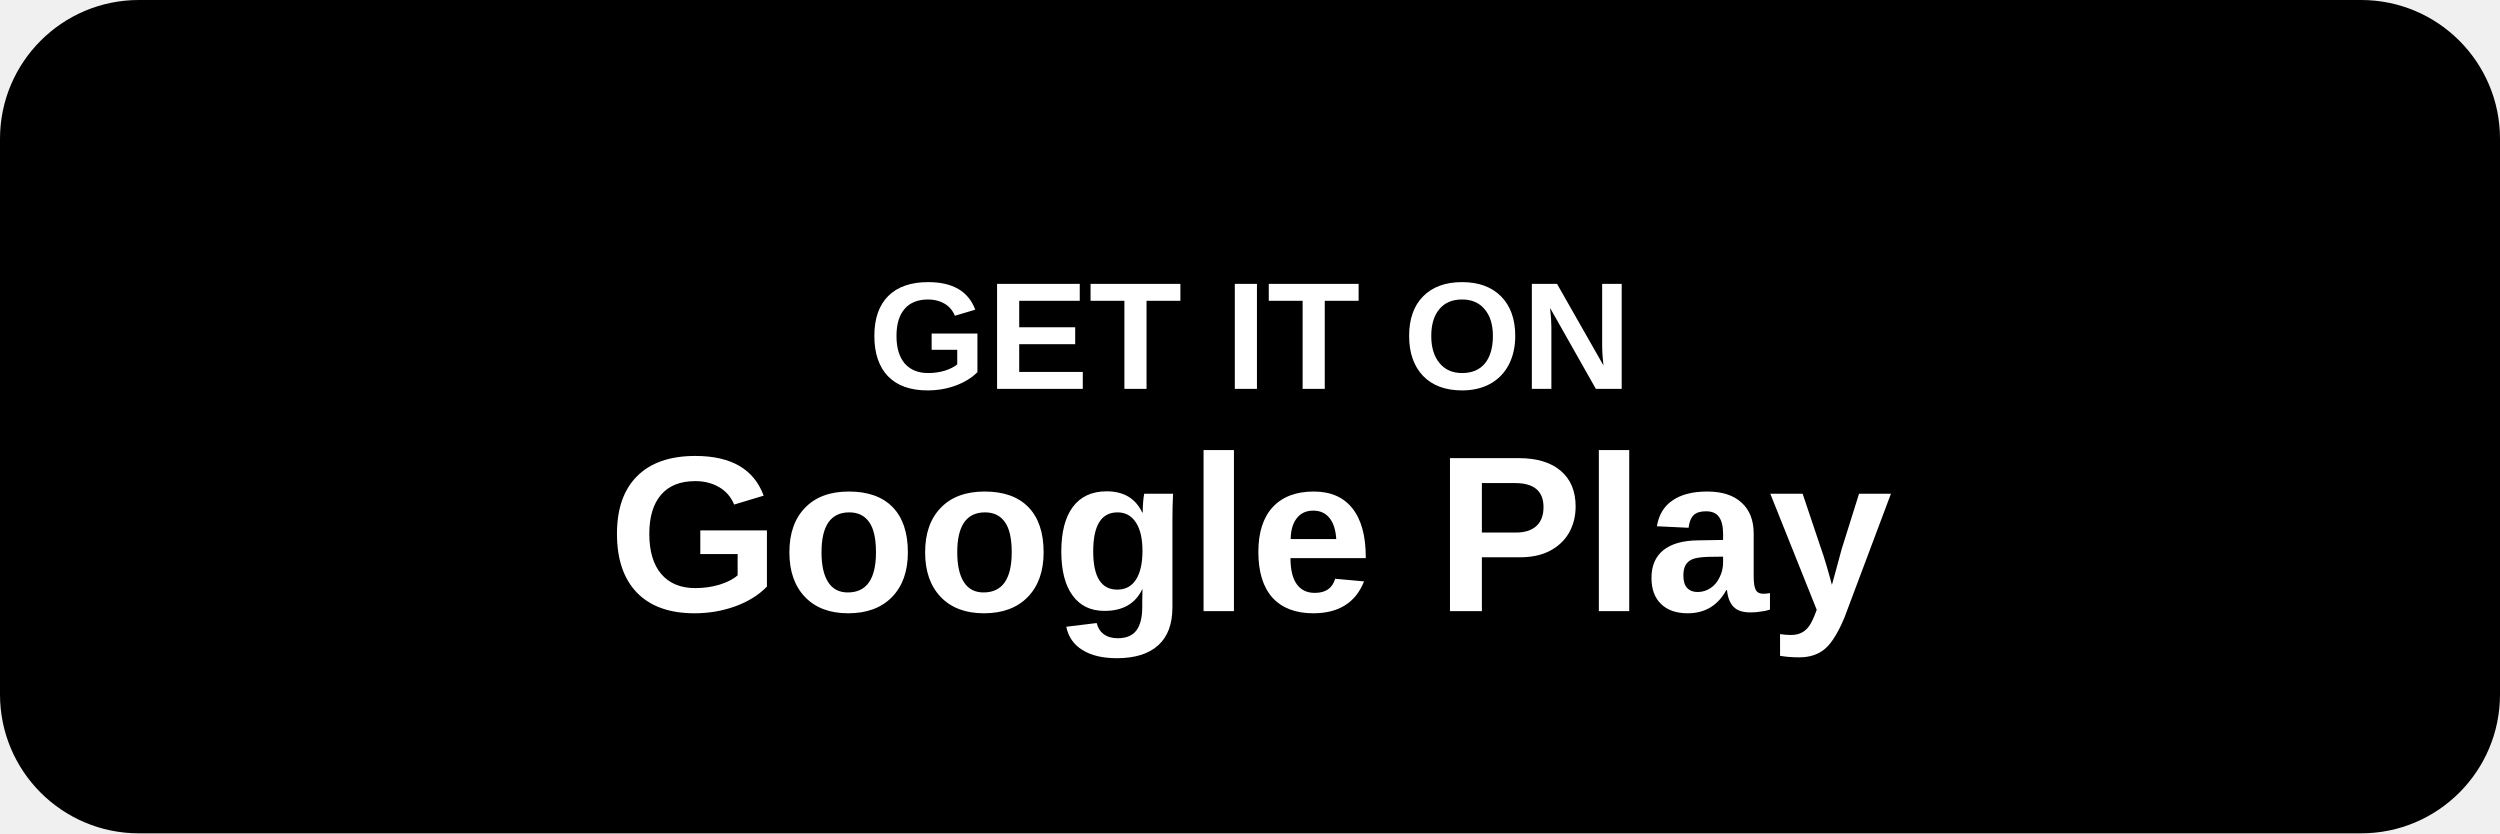
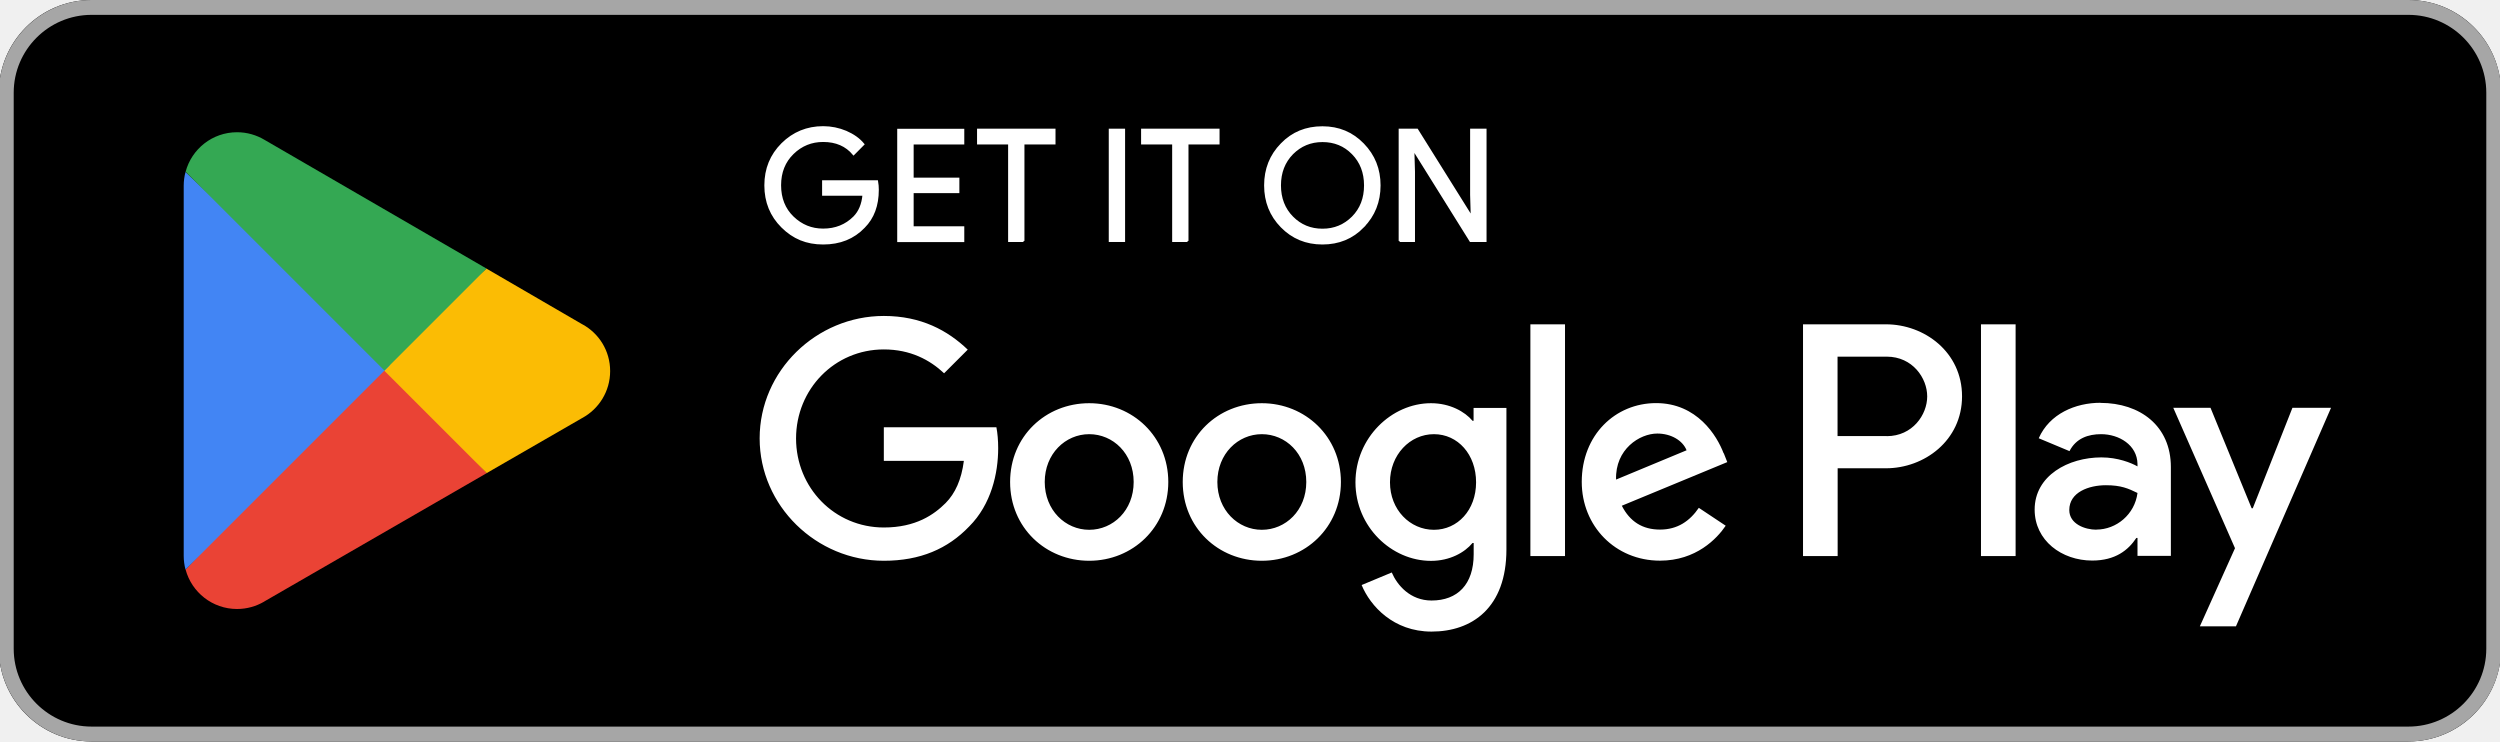
- <svg xmlns="http://www.w3.org/2000/svg" width="180" height="60" viewBox="0 0 180 60" fill="none">
-   <rect width="180" height="60" rx="10" fill="#000000" />
-   <text x="90" y="28" fill="#FFFFFF" font-family="Arial, sans-serif" font-size="11" text-anchor="middle" font-weight="bold">GET IT ON</text>
-   <text x="90" y="44" fill="#FFFFFF" font-family="Arial, sans-serif" font-size="16" text-anchor="middle" font-weight="bold">Google Play</text>
+ <svg xmlns="http://www.w3.org/2000/svg" id="artwork" version="1.1" viewBox="0 0 238.96 70.87">
+   <defs>
+     <style>
+       .st0 {
+         fill: #4285f4;
+       }
+ 
+       .st1 {
+         fill: #a6a6a6;
+       }
+ 
+       .st2 {
+         stroke: #fff;
+         stroke-miterlimit: 10;
+         stroke-width: .2px;
+       }
+ 
+       .st2, .st3 {
+         fill: #fff;
+       }
+ 
+       .st4 {
+         fill: #34a853;
+       }
+ 
+       .st5 {
+         fill: #fbbc04;
+       }
+ 
+       .st6 {
+         fill: #ea4335;
+       }
+     </style>
+   </defs>
+   <rect x="-.11" width="239.17" height="70.87" rx="8.86" ry="8.86" />
+   <path class="st1" d="M230.21,1.42c4.1,0,7.44,3.34,7.44,7.44v53.15c0,4.1-3.34,7.44-7.44,7.44H8.75c-4.1,0-7.44-3.34-7.44-7.44V8.86C1.31,4.76,4.65,1.42,8.75,1.42h221.46M230.21,0H8.75C3.88,0-.11,3.99-.11,8.86v53.15c0,4.87,3.99,8.86,8.86,8.86h221.46c4.87,0,8.86-3.99,8.86-8.86V8.86c0-4.87-3.99-8.86-8.86-8.86h0Z" />
+   <g>
+     <path class="st2" d="M83.9,18.15c0,1.48-.44,2.67-1.32,3.55-1,1.05-2.3,1.57-3.9,1.57s-2.84-.53-3.91-1.59c-1.07-1.06-1.61-2.38-1.61-3.96s.54-2.89,1.61-3.96c1.07-1.06,2.38-1.6,3.91-1.6.76,0,1.49.15,2.18.44.69.3,1.25.69,1.66,1.19l-.93.94c-.7-.84-1.67-1.26-2.91-1.26-1.12,0-2.09.39-2.9,1.18s-1.22,1.81-1.22,3.06.41,2.28,1.22,3.06c.82.79,1.78,1.18,2.9,1.18,1.19,0,2.18-.4,2.97-1.19.51-.52.81-1.23.89-2.15h-3.86v-1.28h5.15c.05.28.07.54.07.8Z" />
+     <path class="st2" d="M92.07,13.71h-4.84v3.37h4.37v1.28h-4.37v3.37h4.84v1.31h-6.21v-10.63h6.21v1.31h0Z" />
+     <path class="st2" d="M97.83,23.03h-1.37v-9.32h-2.97v-1.31h7.3v1.31h-2.97s0,9.32,0,9.32Z" />
+     <path class="st2" d="M106.08,23.03v-10.63h1.36v10.63h-1.36Z" />
+     <path class="st2" d="M113.51,23.03h-1.37v-9.32h-2.97v-1.31h7.3v1.31h-2.97s0,9.32,0,9.32Z" />
+     <path class="st2" d="M130.3,21.66c-1.05,1.08-2.34,1.61-3.9,1.61s-2.85-.54-3.9-1.61c-1.05-1.07-1.57-2.39-1.57-3.94s.52-2.87,1.57-3.94c1.04-1.08,2.34-1.61,3.9-1.61s2.84.54,3.89,1.62c1.05,1.08,1.57,2.39,1.57,3.93s-.52,2.87-1.57,3.94ZM123.52,20.77c.79.8,1.75,1.19,2.89,1.19s2.1-.4,2.89-1.19c.79-.8,1.18-1.81,1.18-3.05s-.4-2.26-1.18-3.05c-.78-.8-1.75-1.19-2.89-1.19s-2.1.4-2.89,1.19c-.78.8-1.18,1.81-1.18,3.05s.4,2.26,1.18,3.05Z" />
+     <path class="st2" d="M133.79,23.03v-10.63h1.66l5.17,8.27h.06l-.06-2.05v-6.22h1.37v10.63h-1.43l-5.41-8.67h-.06l.06,2.05v6.62h-1.37,0Z" />
+   </g>
+   <path class="st3" d="M120.61,38.54c-4.17,0-7.56,3.17-7.56,7.53s3.4,7.53,7.56,7.53,7.56-3.2,7.56-7.53-3.4-7.53-7.56-7.53ZM120.61,50.64c-2.28,0-4.25-1.88-4.25-4.57s1.97-4.57,4.25-4.57,4.25,1.85,4.25,4.57-1.97,4.57-4.25,4.57ZM104.11,38.54c-4.17,0-7.56,3.17-7.56,7.53s3.4,7.53,7.56,7.53,7.56-3.2,7.56-7.53-3.4-7.53-7.56-7.53ZM104.11,50.64c-2.28,0-4.25-1.88-4.25-4.57s1.97-4.57,4.25-4.57,4.25,1.85,4.25,4.57-1.97,4.57-4.25,4.57ZM84.48,40.85v3.2h7.65c-.23,1.8-.83,3.11-1.74,4.03-1.11,1.11-2.85,2.34-5.91,2.34-4.71,0-8.39-3.8-8.39-8.51s3.68-8.51,8.39-8.51c2.54,0,4.4,1,5.76,2.28l2.26-2.26c-1.91-1.83-4.45-3.22-8.02-3.22-6.45,0-11.87,5.25-11.87,11.7s5.42,11.7,11.87,11.7c3.48,0,6.11-1.14,8.16-3.28,2.11-2.11,2.77-5.08,2.77-7.48,0-.74-.06-1.43-.17-2h-10.76,0ZM164.75,43.33c-.63-1.68-2.54-4.8-6.45-4.8s-7.11,3.05-7.11,7.53c0,4.22,3.2,7.53,7.48,7.53,3.45,0,5.45-2.11,6.28-3.34l-2.57-1.71c-.86,1.26-2.03,2.08-3.71,2.08s-2.88-.77-3.65-2.28l10.08-4.17-.34-.86h0ZM154.47,45.84c-.09-2.91,2.26-4.4,3.94-4.4,1.31,0,2.43.66,2.8,1.6l-6.74,2.8ZM146.28,53.15h3.31v-22.15h-3.31v22.15ZM140.86,40.22h-.11c-.74-.88-2.17-1.68-3.97-1.68-3.77,0-7.22,3.31-7.22,7.56s3.45,7.51,7.22,7.51c1.8,0,3.22-.8,3.97-1.71h.11v1.08c0,2.88-1.54,4.42-4.03,4.42-2.03,0-3.28-1.46-3.8-2.68l-2.88,1.2c.83,2,3.03,4.45,6.68,4.45,3.88,0,7.16-2.28,7.16-7.85v-13.53h-3.14v1.23ZM137.06,50.64c-2.28,0-4.2-1.91-4.2-4.54s1.91-4.6,4.2-4.6,4.03,1.94,4.03,4.6-1.77,4.54-4.03,4.54ZM180.26,31h-7.92v22.15h3.31v-8.39h4.62c3.66,0,7.27-2.65,7.27-6.88s-3.6-6.88-7.27-6.88ZM180.34,41.68h-4.7v-7.59h4.7c2.47,0,3.87,2.05,3.87,3.8s-1.4,3.8-3.87,3.8h0ZM200.77,38.5c-2.39,0-4.87,1.05-5.9,3.39l2.94,1.23c.63-1.23,1.79-1.62,3.02-1.62,1.71,0,3.45,1.03,3.48,2.85v.23c-.6-.34-1.88-.86-3.45-.86-3.16,0-6.38,1.74-6.38,4.99,0,2.96,2.59,4.87,5.5,4.87,2.22,0,3.45-1,4.22-2.16h.11v1.71h3.19v-8.49c0-3.93-2.94-6.13-6.73-6.13h0ZM200.38,50.63c-1.08,0-2.59-.54-2.59-1.88,0-1.71,1.88-2.37,3.5-2.37,1.45,0,2.14.31,3.02.74-.26,2.05-2.02,3.5-3.93,3.5ZM219.12,38.98l-3.79,9.6h-.11l-3.93-9.6h-3.56l5.9,13.42-3.36,7.47h3.45l9.09-20.89h-3.68ZM189.35,53.15h3.31v-22.15h-3.31v22.15Z" />
+   <g>
+     <path class="st6" d="M36.6,34.41l-18.86,20.02s0,0,0,.01c.58,2.17,2.56,3.77,4.92,3.77.94,0,1.83-.26,2.58-.7l.06-.04,21.23-12.25-9.94-10.82Z" />
+     <path class="st5" d="M55.68,31h-.02s-9.17-5.33-9.17-5.33l-10.33,9.19,10.36,10.36,9.12-5.26c1.6-.86,2.68-2.55,2.68-4.49s-1.07-3.61-2.65-4.47h0Z" />
+     <path class="st0" d="M17.73,16.44c-.11.42-.17.86-.17,1.31v35.38c0,.45.06.89.17,1.31l19.51-19.51-19.51-18.49Z" />
+     <path class="st4" d="M36.74,35.43l9.76-9.76-21.21-12.3c-.77-.46-1.67-.73-2.63-.73-2.36,0-4.34,1.6-4.92,3.78h0s19,19,19,19h0Z" />
+   </g>
</svg>
